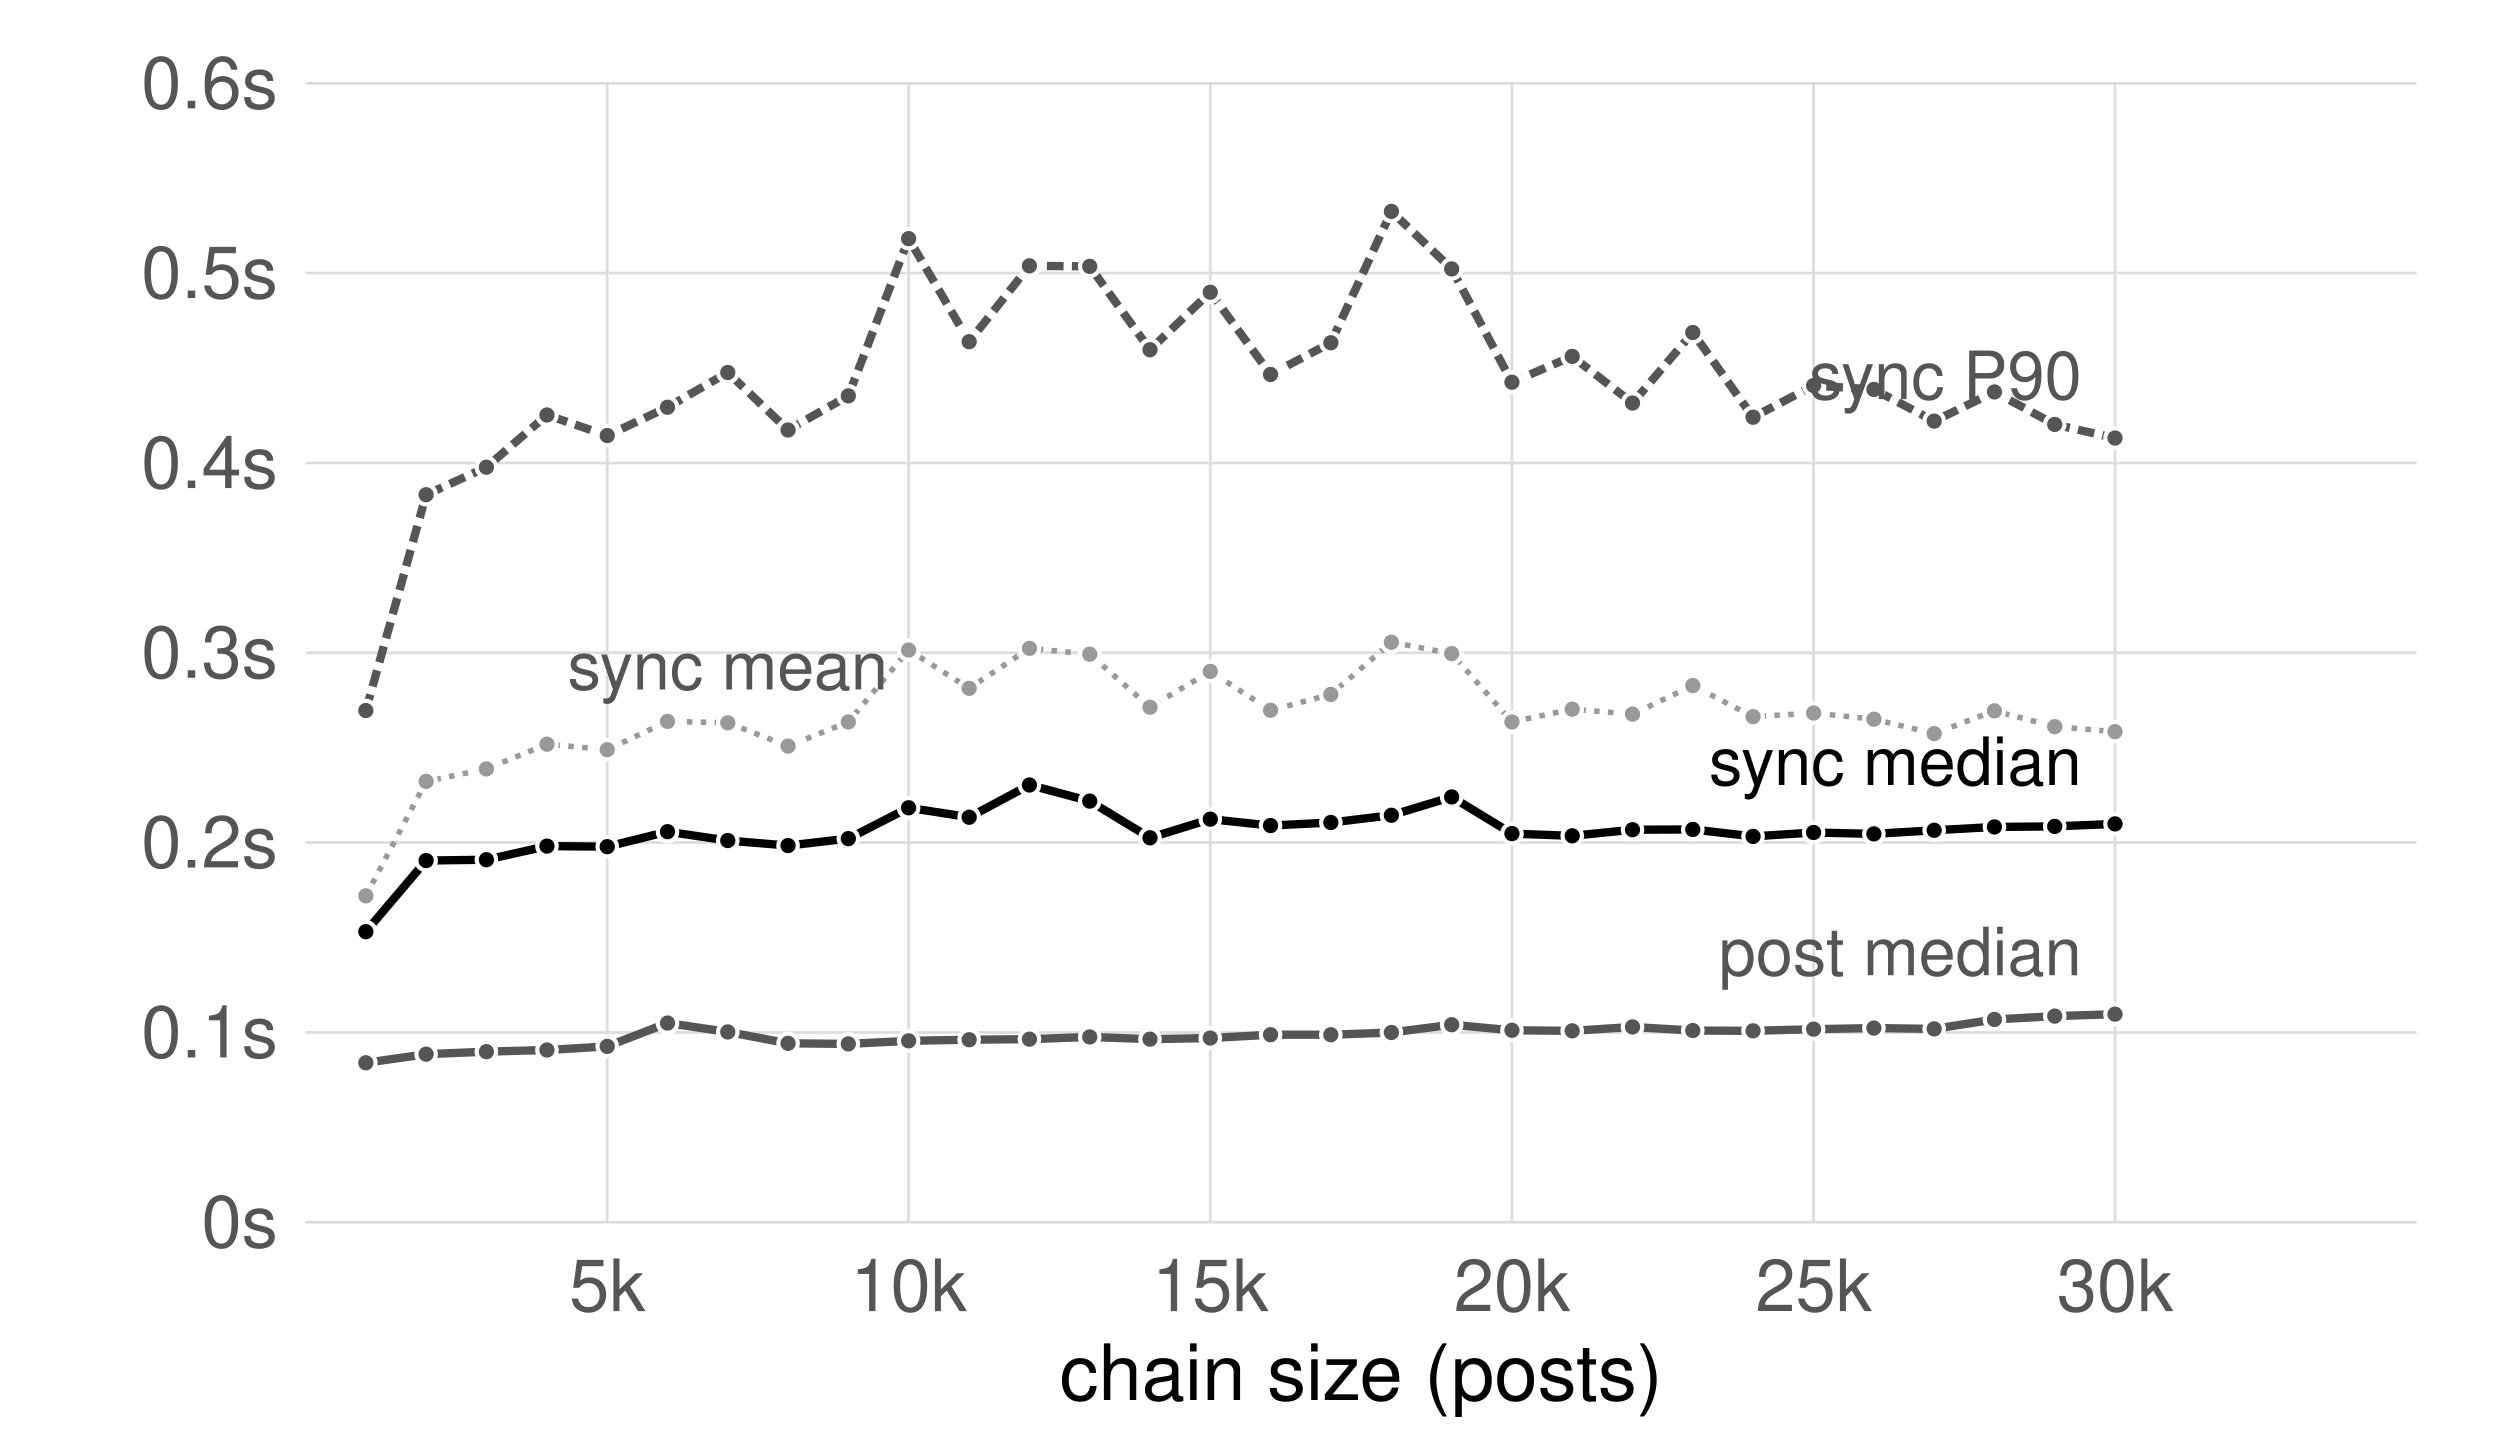
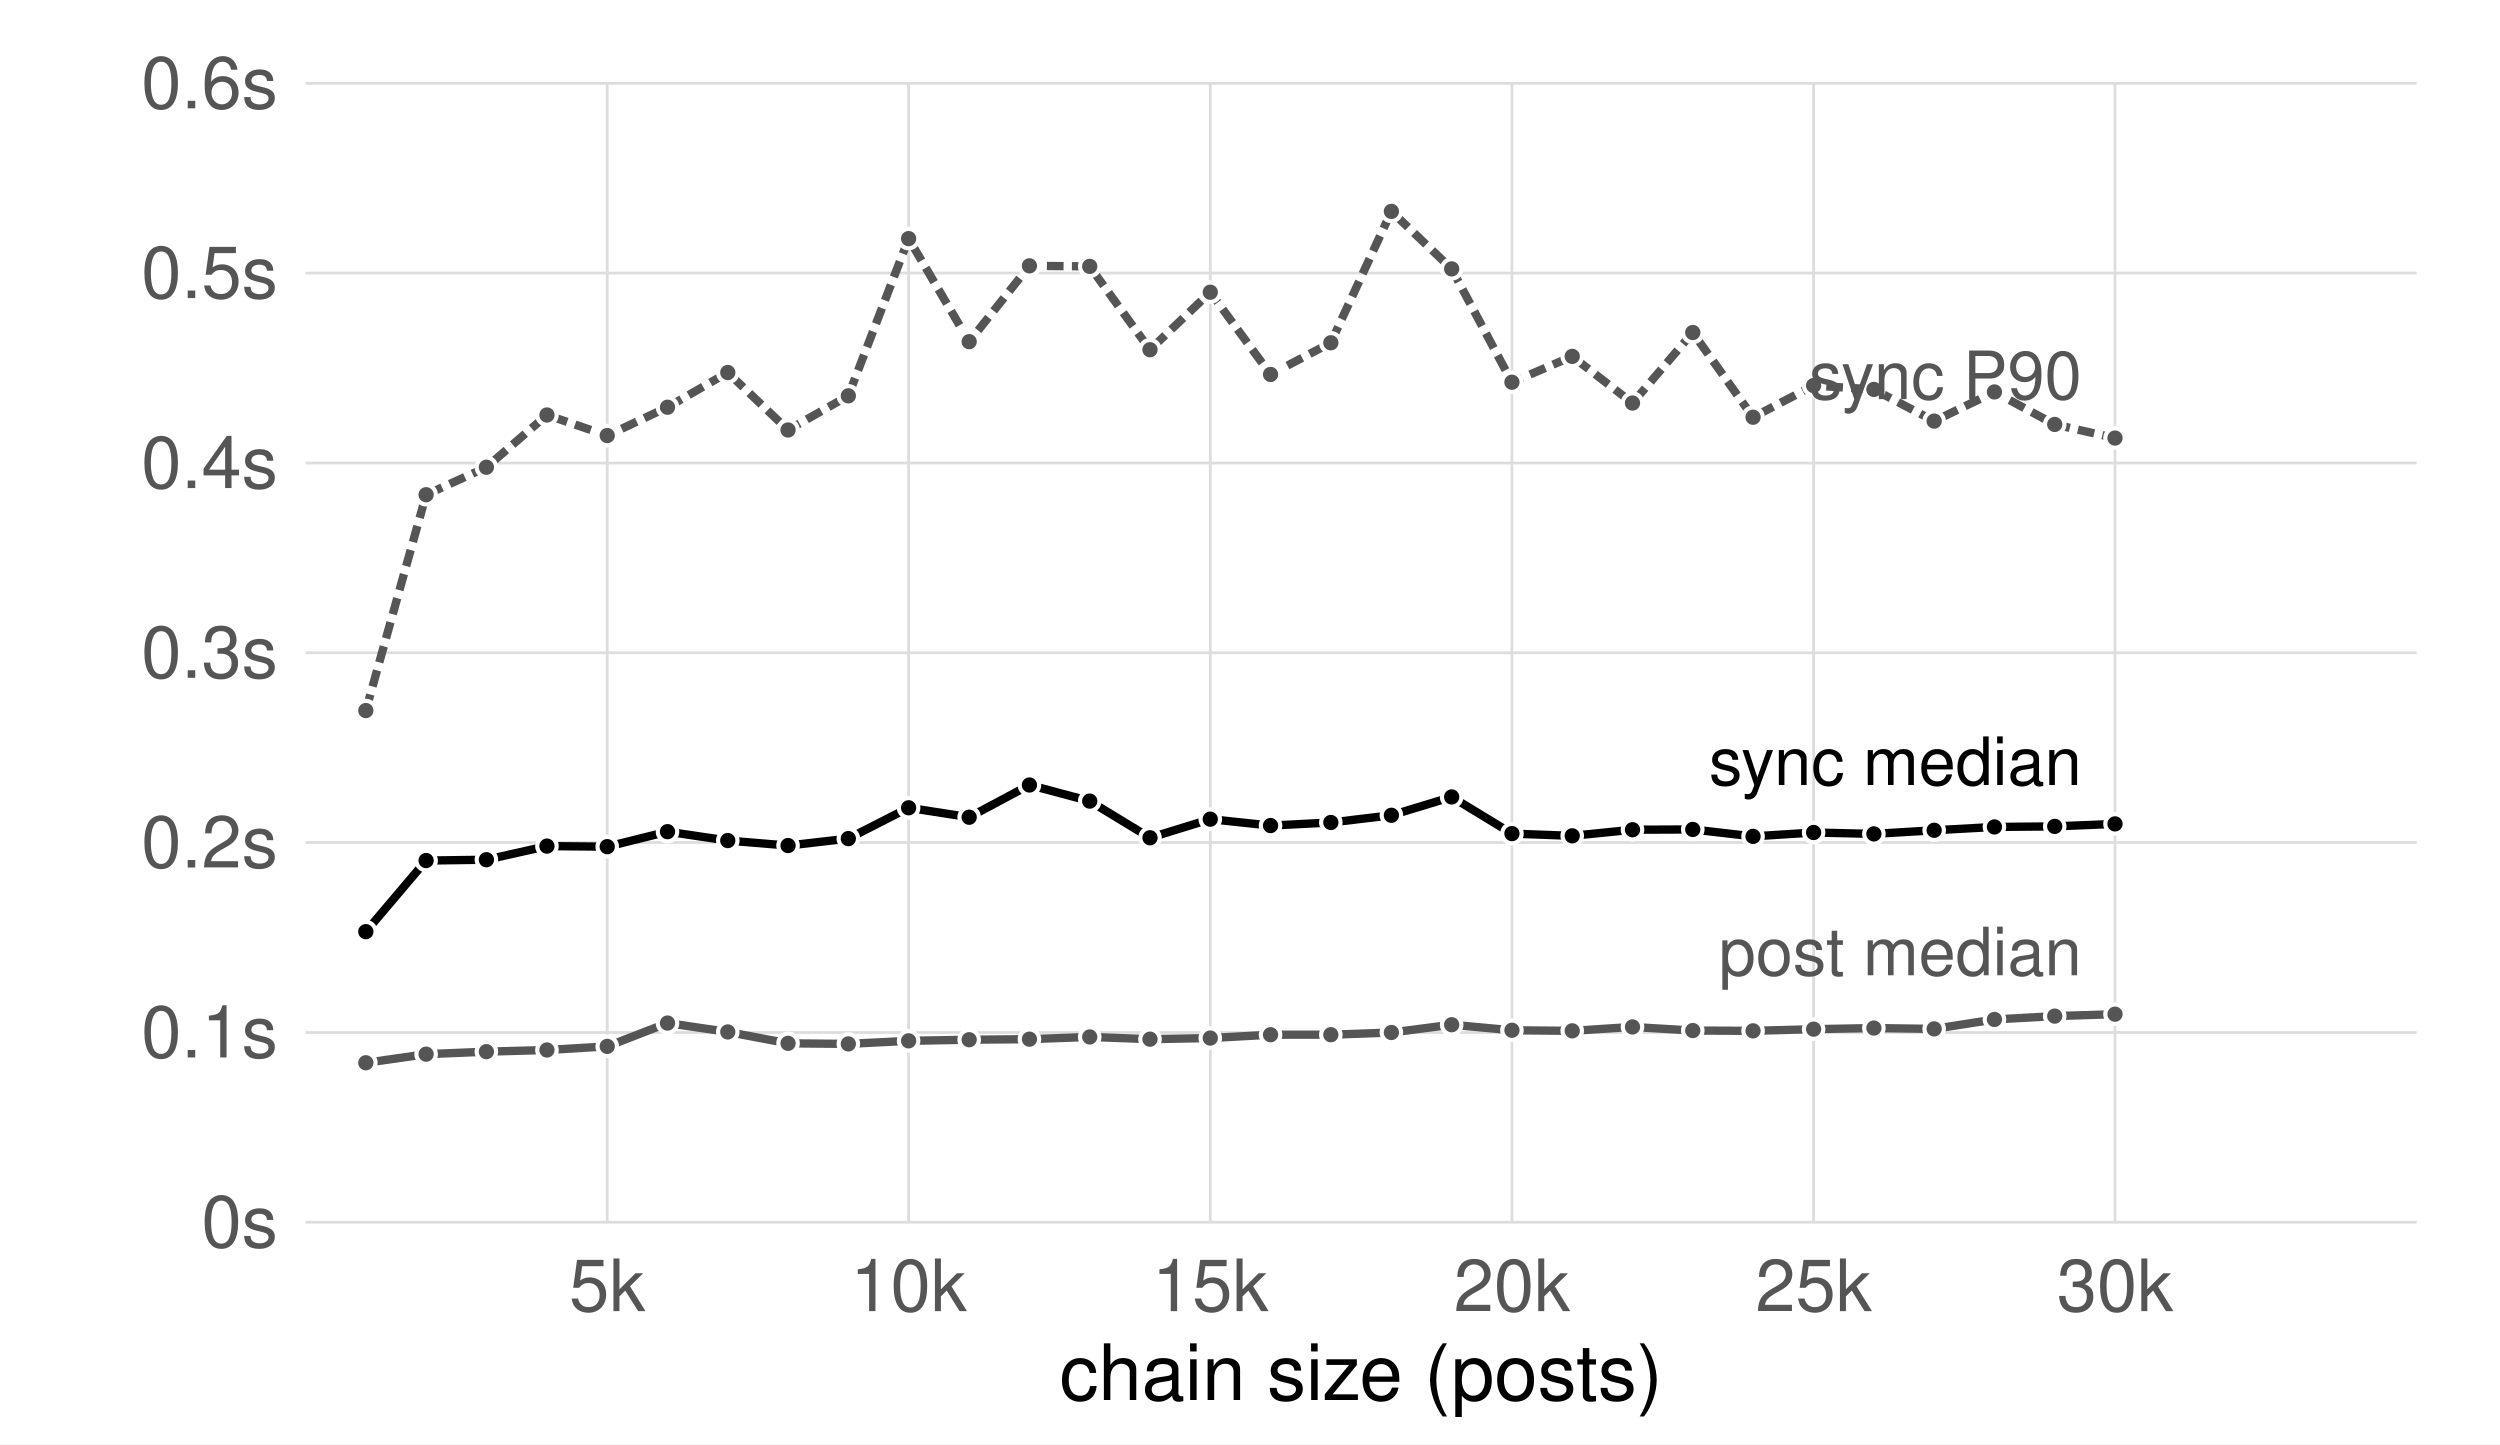
<svg xmlns="http://www.w3.org/2000/svg" width="900" height="520" viewBox="0 0 900 520">
  <rect width="900" height="520" fill="#ffffff" />
  <line x1="110" x2="870" y1="440.0" y2="440.0" stroke="#dddddd" />
  <text x="100.0" y="449.0" font-family="Helvetica, Arial, sans-serif" font-size="26" text-anchor="end" fill="#555555">0s</text>
  <line x1="110" x2="870" y1="371.7" y2="371.7" stroke="#dddddd" />
  <text x="100.0" y="380.7" font-family="Helvetica, Arial, sans-serif" font-size="26" text-anchor="end" fill="#555555">0.1s</text>
  <line x1="110" x2="870" y1="303.3" y2="303.3" stroke="#dddddd" />
  <text x="100.0" y="312.3" font-family="Helvetica, Arial, sans-serif" font-size="26" text-anchor="end" fill="#555555">0.2s</text>
  <line x1="110" x2="870" y1="235.0" y2="235.0" stroke="#dddddd" />
  <text x="100.0" y="244.0" font-family="Helvetica, Arial, sans-serif" font-size="26" text-anchor="end" fill="#555555">0.3s</text>
  <line x1="110" x2="870" y1="166.7" y2="166.7" stroke="#dddddd" />
  <text x="100.0" y="175.7" font-family="Helvetica, Arial, sans-serif" font-size="26" text-anchor="end" fill="#555555">0.4s</text>
  <line x1="110" x2="870" y1="98.3" y2="98.3" stroke="#dddddd" />
  <text x="100.0" y="107.3" font-family="Helvetica, Arial, sans-serif" font-size="26" text-anchor="end" fill="#555555">0.5s</text>
  <line x1="110" x2="870" y1="30.0" y2="30.0" stroke="#dddddd" />
  <text x="100.0" y="39.0" font-family="Helvetica, Arial, sans-serif" font-size="26" text-anchor="end" fill="#555555">0.6s</text>
  <line y1="30" y2="440" x1="218.6" x2="218.6" stroke="#dddddd" />
  <text x="218.6" y="472.0" font-family="Helvetica, Arial, sans-serif" font-size="26" text-anchor="middle" fill="#555555">5k</text>
  <line y1="30" y2="440" x1="327.1" x2="327.1" stroke="#dddddd" />
  <text x="327.1" y="472.0" font-family="Helvetica, Arial, sans-serif" font-size="26" text-anchor="middle" fill="#555555">10k</text>
  <line y1="30" y2="440" x1="435.7" x2="435.7" stroke="#dddddd" />
  <text x="435.7" y="472.0" font-family="Helvetica, Arial, sans-serif" font-size="26" text-anchor="middle" fill="#555555">15k</text>
  <line y1="30" y2="440" x1="544.3" x2="544.3" stroke="#dddddd" />
  <text x="544.3" y="472.0" font-family="Helvetica, Arial, sans-serif" font-size="26" text-anchor="middle" fill="#555555">20k</text>
  <line y1="30" y2="440" x1="652.9" x2="652.9" stroke="#dddddd" />
  <text x="652.9" y="472.0" font-family="Helvetica, Arial, sans-serif" font-size="26" text-anchor="middle" fill="#555555">25k</text>
  <line y1="30" y2="440" x1="761.4" x2="761.4" stroke="#dddddd" />
  <text x="761.4" y="472.0" font-family="Helvetica, Arial, sans-serif" font-size="26" text-anchor="middle" fill="#555555">30k</text>
  <text x="490.0" y="504.0" font-family="Helvetica, Arial, sans-serif" font-size="28" text-anchor="middle" fill="#000000">chain size (posts)</text>
  <polyline fill="none" stroke="#555555" stroke-width="3" stroke-dasharray="6 3" points="131.7,255.8 153.4,178.1 175.1,168.2 196.9,149.4 218.6,156.8 240.3,146.6 262.0,134.1 283.7,154.8 305.4,142.5 327.1,85.9 348.9,123.0 370.6,95.7 392.3,95.9 414.0,125.9 435.7,105.2 457.4,134.8 479.1,123.4 500.9,76.1 522.6,96.8 544.3,137.6 566.0,128.3 587.7,145.1 609.4,119.7 631.1,150.2 652.9,138.8 674.6,140.2 696.3,151.6 718.0,141.1 739.7,152.8 761.4,157.7" />
  <circle cx="131.7" cy="255.8" r="3.5" fill="#555555" stroke="#ffffff" stroke-width="1.5" />
  <circle cx="153.4" cy="178.1" r="3.5" fill="#555555" stroke="#ffffff" stroke-width="1.5" />
  <circle cx="175.1" cy="168.2" r="3.5" fill="#555555" stroke="#ffffff" stroke-width="1.5" />
  <circle cx="196.9" cy="149.4" r="3.5" fill="#555555" stroke="#ffffff" stroke-width="1.5" />
  <circle cx="218.6" cy="156.8" r="3.5" fill="#555555" stroke="#ffffff" stroke-width="1.5" />
  <circle cx="240.3" cy="146.6" r="3.5" fill="#555555" stroke="#ffffff" stroke-width="1.5" />
  <circle cx="262.0" cy="134.1" r="3.5" fill="#555555" stroke="#ffffff" stroke-width="1.5" />
  <circle cx="283.7" cy="154.8" r="3.5" fill="#555555" stroke="#ffffff" stroke-width="1.5" />
  <circle cx="305.4" cy="142.5" r="3.5" fill="#555555" stroke="#ffffff" stroke-width="1.5" />
  <circle cx="327.1" cy="85.9" r="3.5" fill="#555555" stroke="#ffffff" stroke-width="1.5" />
  <circle cx="348.9" cy="123.0" r="3.5" fill="#555555" stroke="#ffffff" stroke-width="1.5" />
  <circle cx="370.6" cy="95.7" r="3.5" fill="#555555" stroke="#ffffff" stroke-width="1.5" />
  <circle cx="392.3" cy="95.9" r="3.5" fill="#555555" stroke="#ffffff" stroke-width="1.5" />
  <circle cx="414.0" cy="125.9" r="3.5" fill="#555555" stroke="#ffffff" stroke-width="1.5" />
  <circle cx="435.7" cy="105.2" r="3.5" fill="#555555" stroke="#ffffff" stroke-width="1.5" />
  <circle cx="457.4" cy="134.8" r="3.5" fill="#555555" stroke="#ffffff" stroke-width="1.5" />
  <circle cx="479.1" cy="123.4" r="3.5" fill="#555555" stroke="#ffffff" stroke-width="1.5" />
  <circle cx="500.9" cy="76.1" r="3.5" fill="#555555" stroke="#ffffff" stroke-width="1.5" />
  <circle cx="522.6" cy="96.8" r="3.5" fill="#555555" stroke="#ffffff" stroke-width="1.5" />
  <circle cx="544.3" cy="137.6" r="3.5" fill="#555555" stroke="#ffffff" stroke-width="1.5" />
  <circle cx="566.0" cy="128.3" r="3.5" fill="#555555" stroke="#ffffff" stroke-width="1.5" />
  <circle cx="587.7" cy="145.1" r="3.5" fill="#555555" stroke="#ffffff" stroke-width="1.5" />
  <circle cx="609.4" cy="119.7" r="3.5" fill="#555555" stroke="#ffffff" stroke-width="1.5" />
  <circle cx="631.1" cy="150.2" r="3.5" fill="#555555" stroke="#ffffff" stroke-width="1.5" />
  <circle cx="652.9" cy="138.8" r="3.5" fill="#555555" stroke="#ffffff" stroke-width="1.5" />
  <circle cx="674.6" cy="140.2" r="3.5" fill="#555555" stroke="#ffffff" stroke-width="1.5" />
  <circle cx="696.3" cy="151.6" r="3.5" fill="#555555" stroke="#ffffff" stroke-width="1.5" />
  <circle cx="718.0" cy="141.1" r="3.5" fill="#555555" stroke="#ffffff" stroke-width="1.5" />
  <circle cx="739.7" cy="152.8" r="3.5" fill="#555555" stroke="#ffffff" stroke-width="1.5" />
  <circle cx="761.4" cy="157.7" r="3.5" fill="#555555" stroke="#ffffff" stroke-width="1.5" />
  <text x="749.4" y="143.7" font-family="Helvetica, Arial, sans-serif" font-size="24" text-anchor="end" fill="#555555">sync P90</text>
-   <polyline fill="none" stroke="#999999" stroke-width="2" stroke-dasharray="2 3" points="131.7,322.5 153.4,281.3 175.1,276.8 196.9,267.9 218.6,269.9 240.3,259.7 262.0,260.2 283.7,268.6 305.4,259.9 327.1,234.0 348.9,247.8 370.6,233.4 392.3,235.5 414.0,254.6 435.7,241.7 457.4,255.7 479.1,250.0 500.9,231.2 522.6,235.3 544.3,259.9 566.0,255.3 587.7,257.1 609.4,246.8 631.1,258.0 652.9,256.7 674.6,258.9 696.3,264.1 718.0,255.9 739.7,261.6 761.4,263.4" />
-   <circle cx="131.7" cy="322.5" r="3.5" fill="#999999" stroke="#ffffff" stroke-width="1.5" />
-   <circle cx="153.4" cy="281.3" r="3.5" fill="#999999" stroke="#ffffff" stroke-width="1.5" />
-   <circle cx="175.1" cy="276.8" r="3.5" fill="#999999" stroke="#ffffff" stroke-width="1.5" />
-   <circle cx="196.9" cy="267.9" r="3.5" fill="#999999" stroke="#ffffff" stroke-width="1.5" />
-   <circle cx="218.6" cy="269.9" r="3.5" fill="#999999" stroke="#ffffff" stroke-width="1.5" />
-   <circle cx="240.3" cy="259.7" r="3.5" fill="#999999" stroke="#ffffff" stroke-width="1.5" />
-   <circle cx="262.0" cy="260.2" r="3.5" fill="#999999" stroke="#ffffff" stroke-width="1.5" />
-   <circle cx="283.7" cy="268.6" r="3.5" fill="#999999" stroke="#ffffff" stroke-width="1.5" />
-   <circle cx="305.4" cy="259.9" r="3.5" fill="#999999" stroke="#ffffff" stroke-width="1.5" />
-   <circle cx="327.1" cy="234.0" r="3.5" fill="#999999" stroke="#ffffff" stroke-width="1.5" />
-   <circle cx="348.9" cy="247.8" r="3.5" fill="#999999" stroke="#ffffff" stroke-width="1.5" />
-   <circle cx="370.6" cy="233.4" r="3.5" fill="#999999" stroke="#ffffff" stroke-width="1.5" />
-   <circle cx="392.3" cy="235.5" r="3.5" fill="#999999" stroke="#ffffff" stroke-width="1.5" />
-   <circle cx="414.0" cy="254.6" r="3.5" fill="#999999" stroke="#ffffff" stroke-width="1.5" />
-   <circle cx="435.7" cy="241.7" r="3.5" fill="#999999" stroke="#ffffff" stroke-width="1.5" />
-   <circle cx="457.4" cy="255.7" r="3.5" fill="#999999" stroke="#ffffff" stroke-width="1.5" />
-   <circle cx="479.1" cy="250.0" r="3.5" fill="#999999" stroke="#ffffff" stroke-width="1.5" />
-   <circle cx="500.9" cy="231.2" r="3.5" fill="#999999" stroke="#ffffff" stroke-width="1.5" />
-   <circle cx="522.6" cy="235.3" r="3.5" fill="#999999" stroke="#ffffff" stroke-width="1.5" />
-   <circle cx="544.3" cy="259.9" r="3.5" fill="#999999" stroke="#ffffff" stroke-width="1.5" />
-   <circle cx="566.0" cy="255.3" r="3.5" fill="#999999" stroke="#ffffff" stroke-width="1.5" />
-   <circle cx="587.7" cy="257.1" r="3.5" fill="#999999" stroke="#ffffff" stroke-width="1.5" />
-   <circle cx="609.4" cy="246.8" r="3.5" fill="#999999" stroke="#ffffff" stroke-width="1.5" />
-   <circle cx="631.1" cy="258.0" r="3.5" fill="#999999" stroke="#ffffff" stroke-width="1.5" />
-   <circle cx="652.9" cy="256.7" r="3.5" fill="#999999" stroke="#ffffff" stroke-width="1.5" />
-   <circle cx="674.6" cy="258.9" r="3.5" fill="#999999" stroke="#ffffff" stroke-width="1.5" />
-   <circle cx="696.3" cy="264.1" r="3.5" fill="#999999" stroke="#ffffff" stroke-width="1.5" />
-   <circle cx="718.0" cy="255.9" r="3.5" fill="#999999" stroke="#ffffff" stroke-width="1.5" />
-   <circle cx="739.7" cy="261.6" r="3.5" fill="#999999" stroke="#ffffff" stroke-width="1.5" />
-   <circle cx="761.4" cy="263.4" r="3.5" fill="#999999" stroke="#ffffff" stroke-width="1.5" />
-   <text x="262.0" y="248.2" font-family="Helvetica, Arial, sans-serif" font-size="24" text-anchor="middle" fill="#555555">sync mean</text>
  <polyline fill="none" stroke="#000000" stroke-width="3" points="131.7,335.4 153.4,309.8 175.1,309.5 196.9,304.6 218.6,304.8 240.3,299.4 262.0,302.6 283.7,304.4 305.4,301.9 327.1,290.8 348.9,294.2 370.6,282.6 392.3,288.4 414.0,301.6 435.7,294.9 457.4,297.2 479.1,296.1 500.9,293.5 522.6,286.9 544.3,300.1 566.0,300.9 587.7,298.7 609.4,298.6 631.1,301.1 652.9,299.7 674.6,300.2 696.3,298.9 718.0,297.7 739.7,297.5 761.4,296.6" />
  <circle cx="131.7" cy="335.4" r="3.5" fill="#000000" stroke="#ffffff" stroke-width="1.5" />
  <circle cx="153.4" cy="309.8" r="3.5" fill="#000000" stroke="#ffffff" stroke-width="1.5" />
  <circle cx="175.1" cy="309.5" r="3.5" fill="#000000" stroke="#ffffff" stroke-width="1.5" />
  <circle cx="196.9" cy="304.6" r="3.5" fill="#000000" stroke="#ffffff" stroke-width="1.5" />
  <circle cx="218.6" cy="304.8" r="3.5" fill="#000000" stroke="#ffffff" stroke-width="1.5" />
  <circle cx="240.3" cy="299.4" r="3.5" fill="#000000" stroke="#ffffff" stroke-width="1.5" />
  <circle cx="262.0" cy="302.6" r="3.5" fill="#000000" stroke="#ffffff" stroke-width="1.5" />
  <circle cx="283.7" cy="304.4" r="3.5" fill="#000000" stroke="#ffffff" stroke-width="1.5" />
  <circle cx="305.4" cy="301.9" r="3.5" fill="#000000" stroke="#ffffff" stroke-width="1.5" />
  <circle cx="327.1" cy="290.8" r="3.5" fill="#000000" stroke="#ffffff" stroke-width="1.5" />
  <circle cx="348.9" cy="294.2" r="3.5" fill="#000000" stroke="#ffffff" stroke-width="1.5" />
  <circle cx="370.6" cy="282.6" r="3.5" fill="#000000" stroke="#ffffff" stroke-width="1.5" />
  <circle cx="392.3" cy="288.4" r="3.5" fill="#000000" stroke="#ffffff" stroke-width="1.5" />
  <circle cx="414.0" cy="301.6" r="3.5" fill="#000000" stroke="#ffffff" stroke-width="1.5" />
  <circle cx="435.7" cy="294.9" r="3.5" fill="#000000" stroke="#ffffff" stroke-width="1.5" />
  <circle cx="457.4" cy="297.2" r="3.5" fill="#000000" stroke="#ffffff" stroke-width="1.5" />
  <circle cx="479.1" cy="296.1" r="3.5" fill="#000000" stroke="#ffffff" stroke-width="1.5" />
  <circle cx="500.9" cy="293.5" r="3.5" fill="#000000" stroke="#ffffff" stroke-width="1.5" />
  <circle cx="522.6" cy="286.9" r="3.5" fill="#000000" stroke="#ffffff" stroke-width="1.5" />
  <circle cx="544.3" cy="300.1" r="3.5" fill="#000000" stroke="#ffffff" stroke-width="1.5" />
  <circle cx="566.0" cy="300.9" r="3.5" fill="#000000" stroke="#ffffff" stroke-width="1.5" />
  <circle cx="587.7" cy="298.7" r="3.5" fill="#000000" stroke="#ffffff" stroke-width="1.5" />
  <circle cx="609.4" cy="298.6" r="3.5" fill="#000000" stroke="#ffffff" stroke-width="1.5" />
  <circle cx="631.1" cy="301.1" r="3.5" fill="#000000" stroke="#ffffff" stroke-width="1.5" />
  <circle cx="652.9" cy="299.7" r="3.5" fill="#000000" stroke="#ffffff" stroke-width="1.5" />
  <circle cx="674.6" cy="300.2" r="3.5" fill="#000000" stroke="#ffffff" stroke-width="1.5" />
  <circle cx="696.3" cy="298.9" r="3.5" fill="#000000" stroke="#ffffff" stroke-width="1.5" />
  <circle cx="718.0" cy="297.7" r="3.5" fill="#000000" stroke="#ffffff" stroke-width="1.5" />
  <circle cx="739.7" cy="297.5" r="3.5" fill="#000000" stroke="#ffffff" stroke-width="1.5" />
  <circle cx="761.4" cy="296.6" r="3.5" fill="#000000" stroke="#ffffff" stroke-width="1.5" />
  <text x="749.4" y="282.6" font-family="Helvetica, Arial, sans-serif" font-size="24" text-anchor="end" fill="#000000">sync median</text>
  <polyline fill="none" stroke="#555555" stroke-width="3" points="131.7,382.6 153.4,379.5 175.1,378.6 196.9,378.0 218.6,376.7 240.3,368.3 262.0,371.5 283.7,375.6 305.4,375.8 327.1,374.7 348.9,374.3 370.6,374.1 392.3,373.3 414.0,374.1 435.7,373.7 457.4,372.5 479.1,372.5 500.9,371.7 522.6,368.9 544.3,370.9 566.0,371.1 587.7,369.7 609.4,371.0 631.1,371.1 652.9,370.5 674.6,370.1 696.3,370.4 718.0,367.0 739.7,365.8 761.4,365.1" />
  <circle cx="131.7" cy="382.6" r="3.5" fill="#555555" stroke="#ffffff" stroke-width="1.5" />
  <circle cx="153.4" cy="379.5" r="3.5" fill="#555555" stroke="#ffffff" stroke-width="1.5" />
  <circle cx="175.1" cy="378.6" r="3.5" fill="#555555" stroke="#ffffff" stroke-width="1.5" />
  <circle cx="196.9" cy="378.0" r="3.5" fill="#555555" stroke="#ffffff" stroke-width="1.5" />
  <circle cx="218.6" cy="376.7" r="3.5" fill="#555555" stroke="#ffffff" stroke-width="1.5" />
  <circle cx="240.3" cy="368.3" r="3.5" fill="#555555" stroke="#ffffff" stroke-width="1.5" />
  <circle cx="262.0" cy="371.5" r="3.5" fill="#555555" stroke="#ffffff" stroke-width="1.5" />
  <circle cx="283.7" cy="375.6" r="3.5" fill="#555555" stroke="#ffffff" stroke-width="1.5" />
  <circle cx="305.4" cy="375.8" r="3.5" fill="#555555" stroke="#ffffff" stroke-width="1.5" />
  <circle cx="327.1" cy="374.7" r="3.5" fill="#555555" stroke="#ffffff" stroke-width="1.5" />
  <circle cx="348.9" cy="374.3" r="3.5" fill="#555555" stroke="#ffffff" stroke-width="1.5" />
  <circle cx="370.6" cy="374.1" r="3.5" fill="#555555" stroke="#ffffff" stroke-width="1.5" />
  <circle cx="392.3" cy="373.3" r="3.5" fill="#555555" stroke="#ffffff" stroke-width="1.5" />
  <circle cx="414.0" cy="374.1" r="3.5" fill="#555555" stroke="#ffffff" stroke-width="1.5" />
  <circle cx="435.7" cy="373.7" r="3.5" fill="#555555" stroke="#ffffff" stroke-width="1.5" />
  <circle cx="457.4" cy="372.5" r="3.5" fill="#555555" stroke="#ffffff" stroke-width="1.5" />
  <circle cx="479.1" cy="372.5" r="3.5" fill="#555555" stroke="#ffffff" stroke-width="1.5" />
  <circle cx="500.9" cy="371.7" r="3.5" fill="#555555" stroke="#ffffff" stroke-width="1.5" />
  <circle cx="522.6" cy="368.9" r="3.5" fill="#555555" stroke="#ffffff" stroke-width="1.5" />
  <circle cx="544.3" cy="370.9" r="3.5" fill="#555555" stroke="#ffffff" stroke-width="1.5" />
  <circle cx="566.0" cy="371.1" r="3.5" fill="#555555" stroke="#ffffff" stroke-width="1.5" />
  <circle cx="587.7" cy="369.7" r="3.5" fill="#555555" stroke="#ffffff" stroke-width="1.5" />
  <circle cx="609.4" cy="371.0" r="3.5" fill="#555555" stroke="#ffffff" stroke-width="1.5" />
  <circle cx="631.1" cy="371.1" r="3.5" fill="#555555" stroke="#ffffff" stroke-width="1.5" />
  <circle cx="652.9" cy="370.5" r="3.5" fill="#555555" stroke="#ffffff" stroke-width="1.5" />
  <circle cx="674.6" cy="370.1" r="3.5" fill="#555555" stroke="#ffffff" stroke-width="1.5" />
  <circle cx="696.3" cy="370.4" r="3.5" fill="#555555" stroke="#ffffff" stroke-width="1.5" />
  <circle cx="718.0" cy="367.0" r="3.5" fill="#555555" stroke="#ffffff" stroke-width="1.5" />
  <circle cx="739.7" cy="365.8" r="3.5" fill="#555555" stroke="#ffffff" stroke-width="1.5" />
  <circle cx="761.4" cy="365.1" r="3.5" fill="#555555" stroke="#ffffff" stroke-width="1.5" />
  <text x="749.4" y="351.1" font-family="Helvetica, Arial, sans-serif" font-size="24" text-anchor="end" fill="#555555">post median</text>
</svg>
